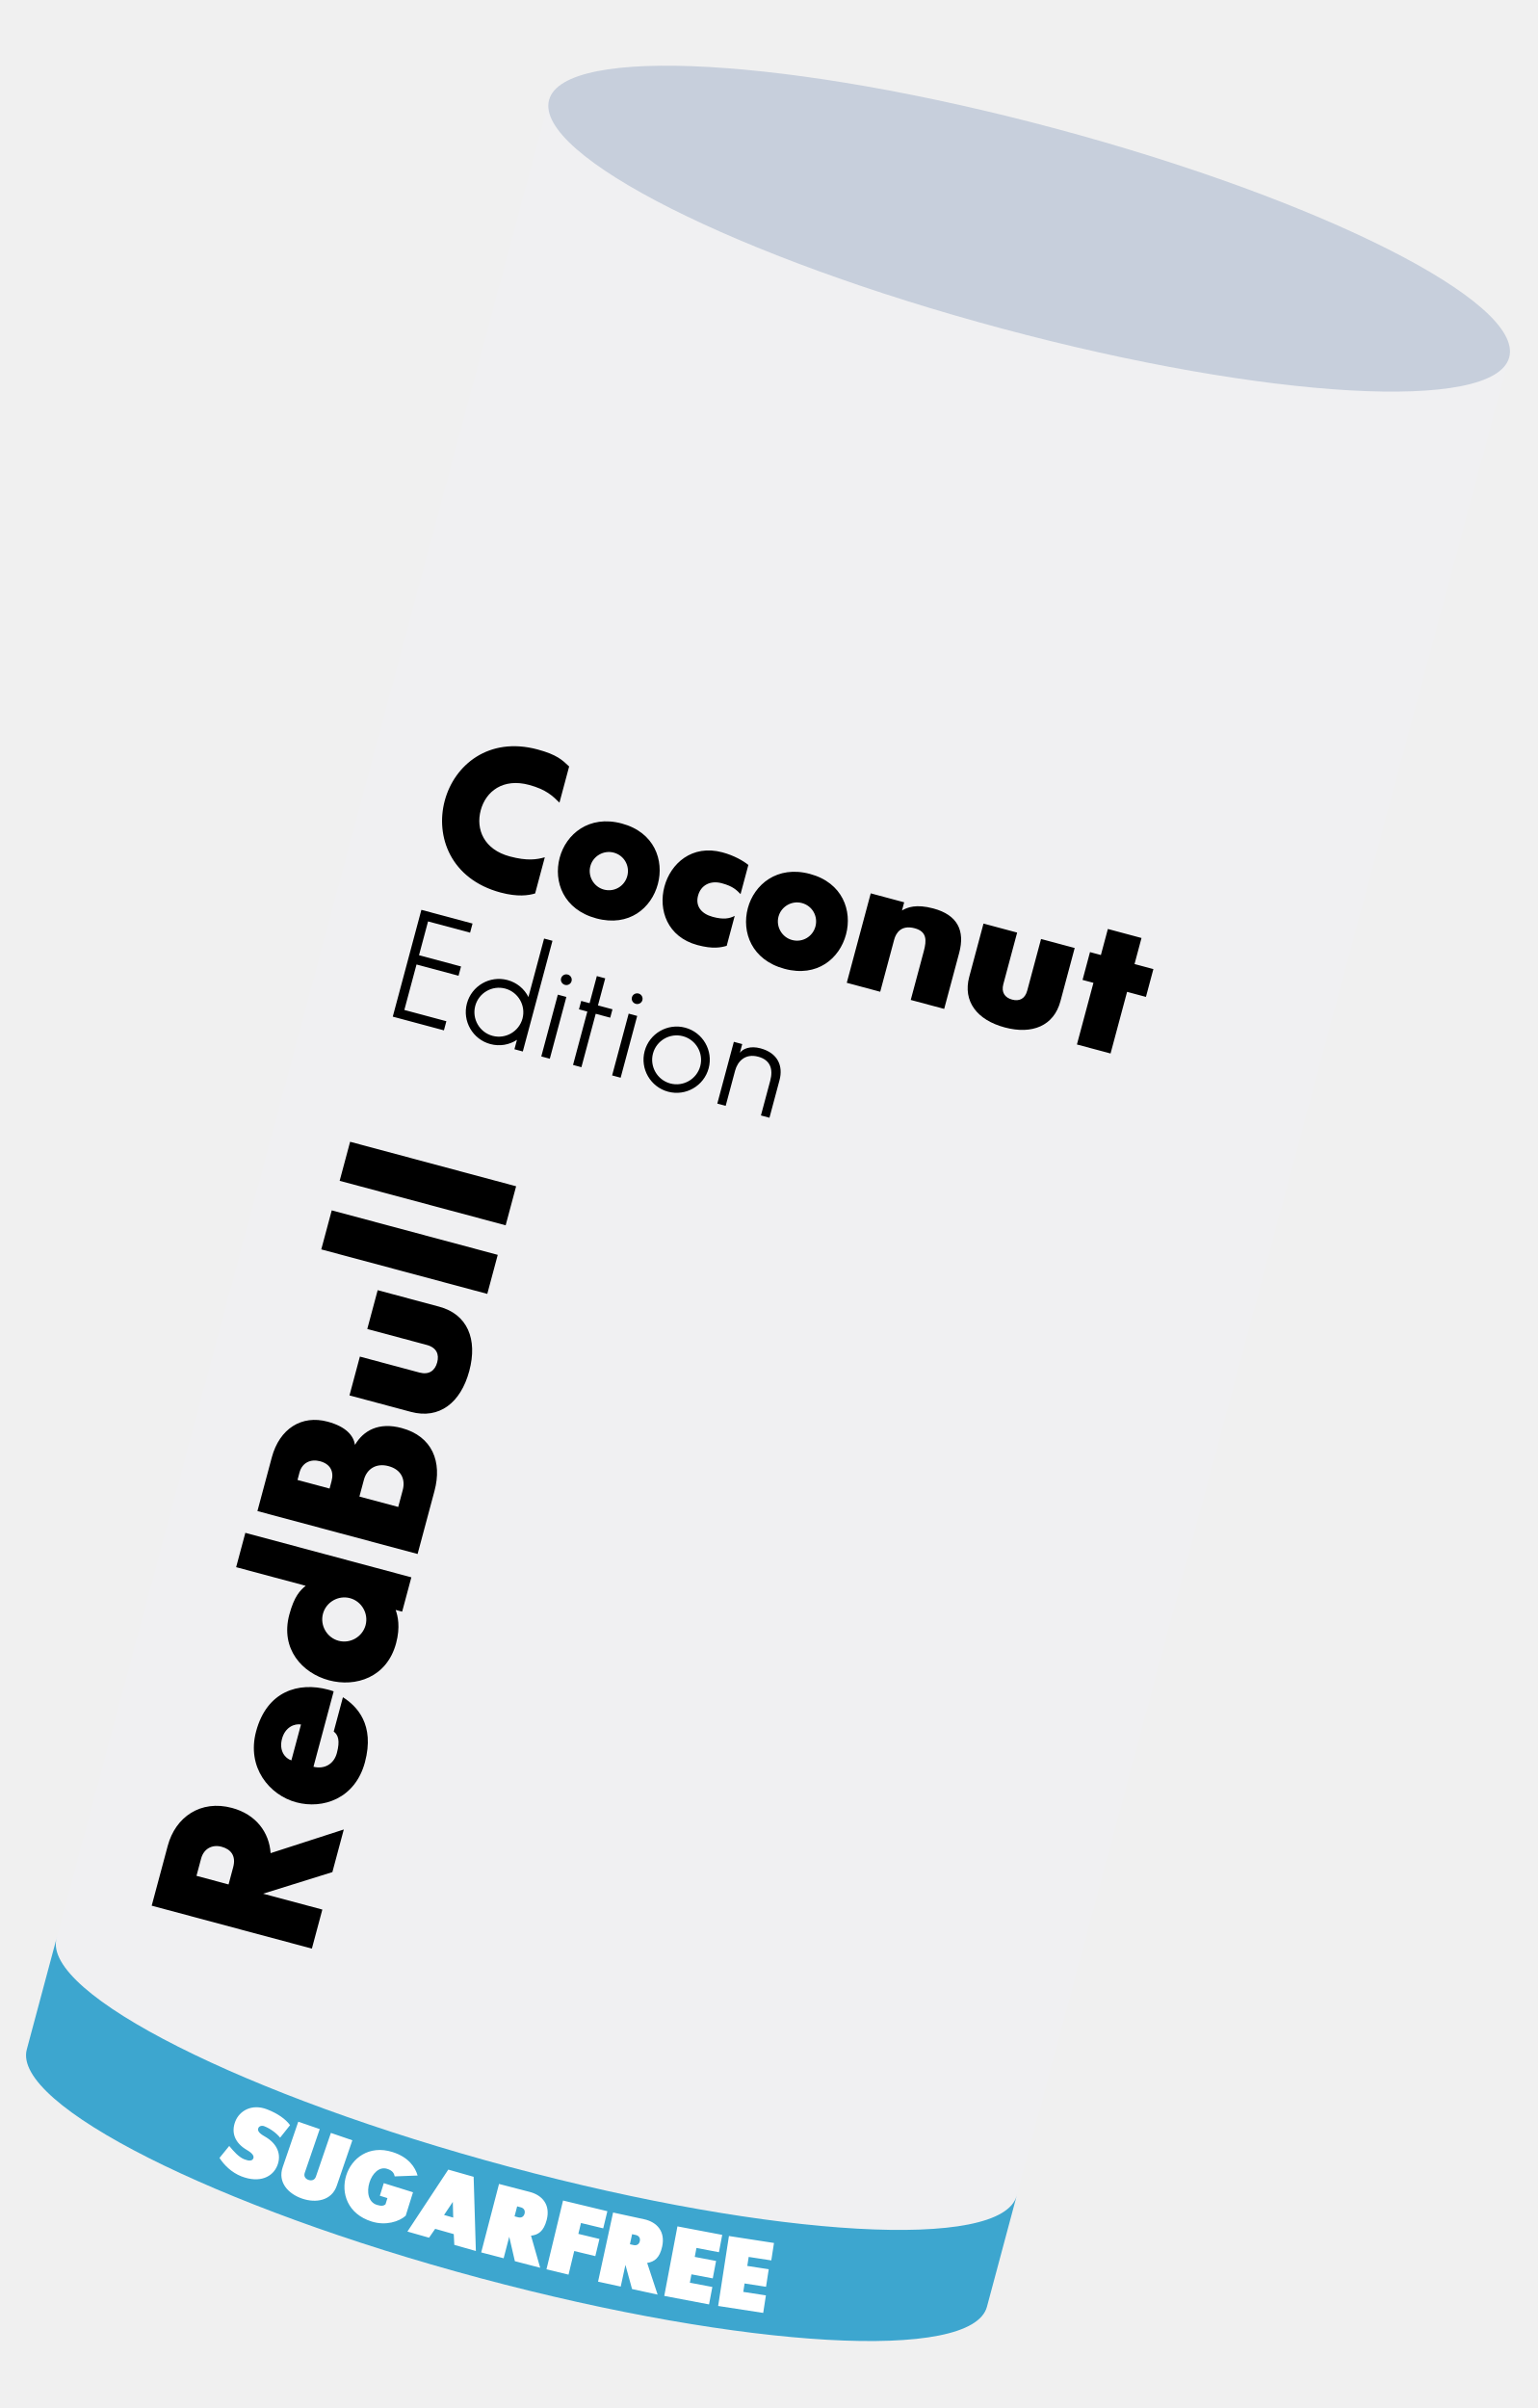
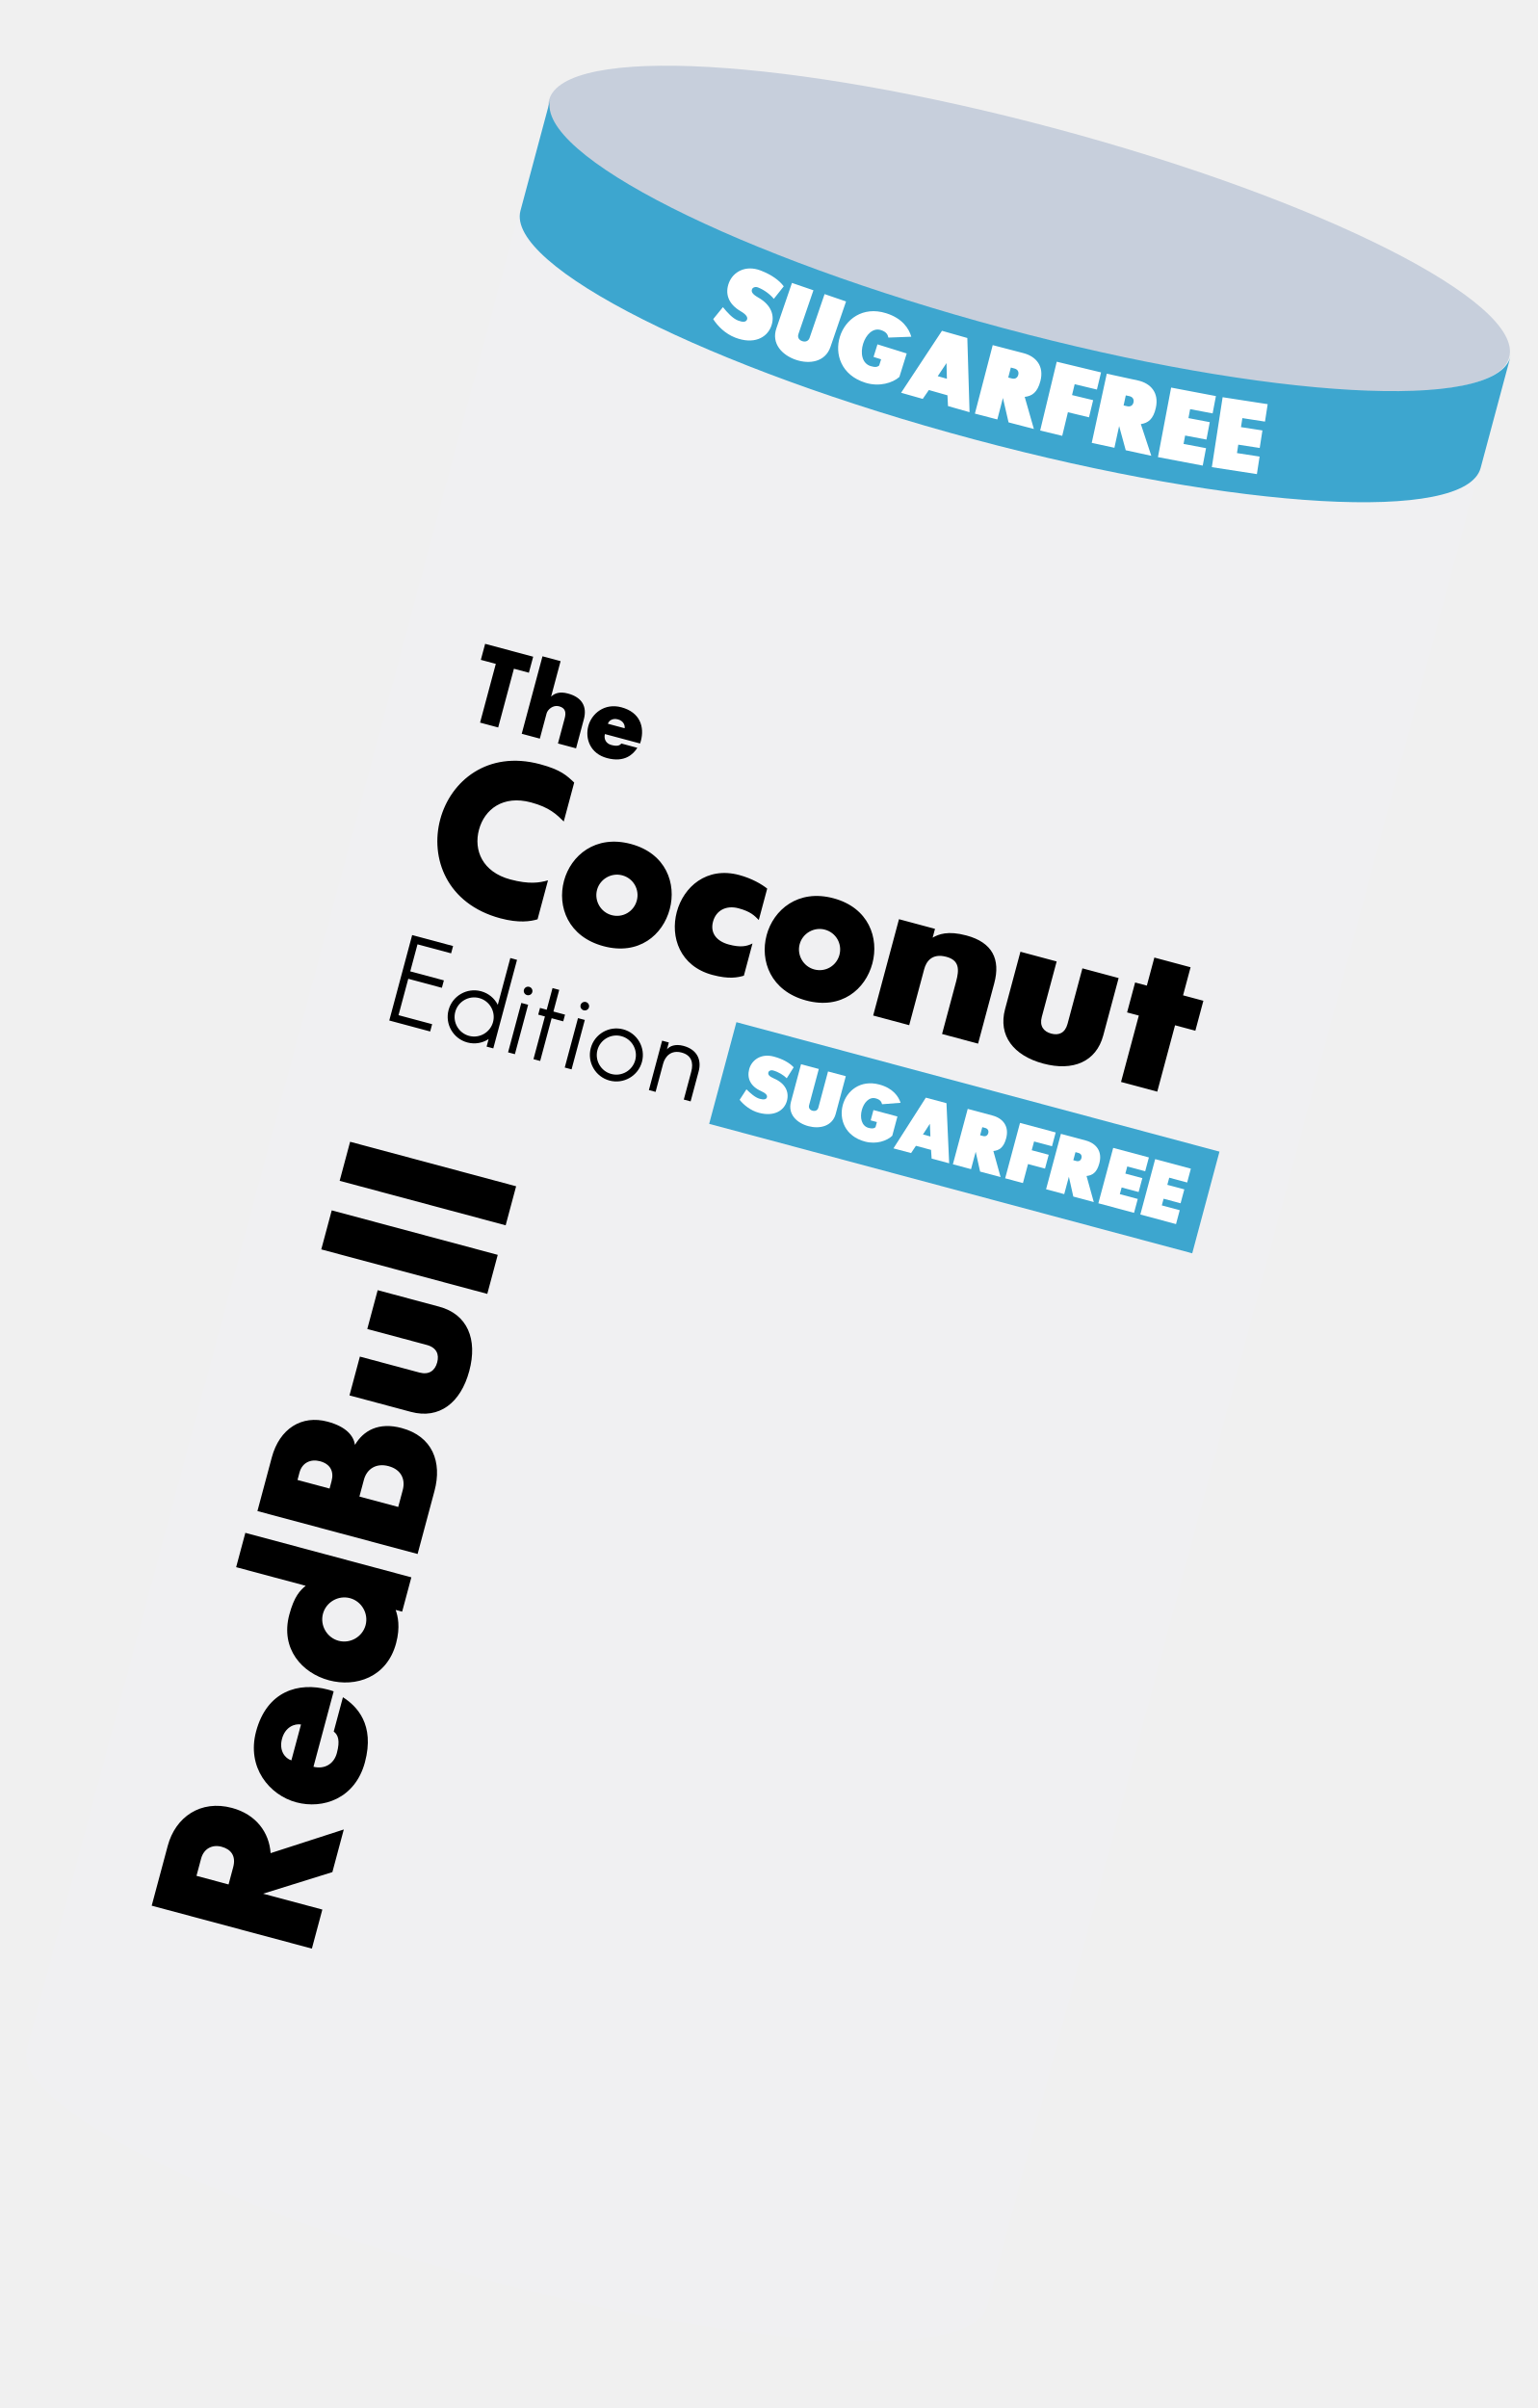
<svg xmlns="http://www.w3.org/2000/svg" width="993" height="1555" viewBox="0 0 993 1555" fill="none">
-   <path d="M637.428 1489.62C627.872 1525.28 481.305 1517 310.062 1471.12C138.819 1425.23 7.747 1359.12 17.304 1323.46L354.619 64.578L974.744 230.74L637.428 1489.62Z" fill="#F0F0F2" />
-   <ellipse cx="664.682" cy="147.66" rx="321" ry="66.857" transform="rotate(15 664.682 147.66)" fill="#C7CFDC" />
-   <path d="M36.736 1251.02C36.663 1251.24 36.594 1251.47 36.532 1251.7C26.976 1287.37 158.048 1353.48 329.29 1399.36C500.533 1445.24 647.1 1453.53 656.656 1417.86C656.718 1417.63 656.772 1417.4 656.822 1417.17L656.841 1417.17L637.43 1489.62C627.873 1525.28 481.306 1517 310.064 1471.12C138.821 1425.23 7.749 1359.12 17.305 1323.46L36.717 1251.01L36.736 1251.02Z" fill="#3DA6CF" />
-   <path d="M166.848 1374.24C166.202 1375.91 167.183 1377.45 170.833 1379.55C179.4 1384.37 181.802 1391.47 179.173 1398.28C176.29 1405.74 167.783 1410 155.962 1405.43C149.574 1402.97 144.583 1397.95 141.772 1393.5L148.051 1385.77C150.753 1389.08 154.235 1393.03 157.817 1394.42C160.921 1395.62 162.952 1395.51 163.621 1393.78C164.221 1392.23 162.987 1390.45 159.517 1388.42C151.391 1383.7 149.278 1376.92 151.953 1369.99C154.606 1363.13 162.571 1358.31 172.481 1362.14C179.406 1364.82 184.405 1368.39 187.34 1372.34L180.922 1380.43C178.739 1377.73 174.912 1374.68 170.673 1373.04C169.061 1372.41 167.333 1372.98 166.848 1374.24ZM206.507 1374.89L196.834 1403.1C196.066 1405.34 197.185 1407.01 199.243 1407.71C201.302 1408.42 203.27 1407.81 204.038 1405.57L213.711 1377.36L227.575 1382.11L217.508 1411.47C214.186 1421.16 204.012 1422.81 195.113 1419.76C186.092 1416.67 179.255 1409.18 182.576 1399.5L192.643 1370.13L206.507 1374.89ZM250.015 1400.55C244.821 1398.93 240.381 1403.72 238.609 1409.4C236.781 1415.26 237.744 1422.07 243.427 1423.84C246.42 1424.77 247.871 1424.42 248.966 1423.49L250.223 1419.45L245.335 1417.93L247.868 1409.8L266.748 1415.69L262.025 1430.84C257.748 1434.67 249.117 1437.41 240.074 1434.59C224.372 1429.7 220.116 1416.04 223.602 1404.85C227.087 1393.67 238.374 1384.99 253.405 1389.68C264.098 1393.01 268.237 1399.73 269.715 1404.88L254.928 1405.43C254.507 1403.56 253.681 1401.69 250.015 1400.55ZM289.527 1401.05L305.904 1405.7L307.339 1453.61L293.425 1449.66L293.07 1442.71L281.065 1439.3L277.11 1445.03L263.134 1441.06L289.527 1401.05ZM292.455 1421.91L286.799 1430.35L292.709 1432.03L292.455 1421.91ZM353.093 1433.53C351.158 1440.96 347.597 1443.21 342.967 1443.72L348.883 1464.44L332.531 1460.19L328.896 1444.43L325.285 1458.3L310.792 1454.53L322.302 1410.31L342.122 1415.46C350.421 1417.62 355.592 1423.93 353.093 1433.53ZM332.33 1431.23L334.683 1431.85C336.665 1432.36 338.272 1431.52 338.804 1429.48C339.32 1427.5 338.342 1425.92 336.36 1425.41L334.006 1424.79L332.33 1431.23ZM392.271 1427.92L389.603 1438.99L375.23 1435.53L373.536 1442.56L387.162 1445.84L384.493 1456.92L370.867 1453.63L367.194 1468.88L352.946 1465.44L363.651 1421.02L392.271 1427.92ZM427.676 1450.71C426.045 1458.21 422.579 1460.6 417.972 1461.31L424.726 1481.77L408.215 1478.18L403.942 1462.58L400.898 1476.59L386.263 1473.41L395.967 1428.76L415.98 1433.1C424.36 1434.93 429.782 1441.02 427.676 1450.71ZM406.837 1449.26L409.213 1449.78C411.215 1450.21 412.786 1449.31 413.235 1447.24C413.669 1445.24 412.628 1443.71 410.627 1443.27L408.25 1442.76L406.837 1449.26ZM466.456 1443.2L464.334 1454.4L449.809 1451.64L448.712 1457.43L462.483 1460.04L460.349 1471.29L446.579 1468.68L445.554 1474.09L460.079 1476.85L457.945 1488.1L429.02 1482.62L437.531 1437.72L466.456 1443.2ZM499.889 1448.43L498.152 1459.69L483.541 1457.44L482.643 1463.26L496.495 1465.39L494.749 1476.72L480.897 1474.58L480.057 1480.02L494.669 1482.27L492.922 1493.59L463.826 1489.11L470.793 1443.94L499.889 1448.43Z" fill="white" />
-   <path d="M310.48 523.26C307.182 535.566 312.576 548.586 329.277 553.061C340.579 556.089 346.777 555.058 351.878 553.598L345.62 576.954C341.373 578.239 334.354 579.319 323.304 576.358C291.032 567.711 281.058 540.14 287.249 517.035C293.406 494.056 315.603 475.509 347.121 483.954C359.678 487.319 363.183 490.815 367.591 494.957L361.333 518.313C356.958 514.045 352.835 509.845 341.659 506.851C324.958 502.376 313.777 510.954 310.48 523.26ZM424.89 570.874C420.751 586.319 406.383 598.754 385.162 593.068C363.94 587.381 357.338 569.327 361.476 553.882C365.548 538.688 380.36 526.103 401.581 531.789C422.802 537.476 428.961 555.68 424.89 570.874ZM381.283 559.324C379.533 565.854 383.486 572.7 390.016 574.45C396.797 576.267 403.392 572.246 405.141 565.717C406.891 559.187 403.189 552.408 396.409 550.591C389.879 548.842 383.033 552.794 381.283 559.324ZM450.843 578.366C449.026 585.147 452.948 590.101 460.356 592.086C467.263 593.937 471.091 593.213 474.526 591.441L469.344 610.779C465.701 611.822 460.541 612.996 450.495 610.305C430.906 605.056 425.116 587.488 429.119 572.546C433.123 557.603 446.955 545.159 466.544 550.407C474.204 552.46 480.012 555.9 483.341 558.542L478.294 577.378C475.752 574.812 473.46 572.314 466.177 570.362C458.769 568.377 452.66 571.586 450.843 578.366ZM546.413 603.436C542.275 618.881 527.907 631.316 506.685 625.63C485.464 619.944 478.862 601.89 483 586.444C487.071 571.25 501.883 558.665 523.105 564.351C544.326 570.038 550.484 588.242 546.413 603.436ZM502.807 591.886C501.057 598.416 505.01 605.262 511.539 607.012C518.32 608.829 524.915 604.809 526.665 598.279C528.415 591.749 524.713 584.97 517.932 583.153C511.403 581.404 504.556 585.356 502.807 591.886ZM546.898 634.655L562.375 576.893L583.974 582.68L582.56 587.954C586.063 585.932 591.651 583.661 602.827 586.655C618.398 590.827 623.368 600.907 619.499 615.348L609.809 651.512L588.211 645.725L596.656 614.207C598.54 607.175 598.698 601.564 590.787 599.445C581.997 597.089 578.657 602.52 577.513 606.79L568.496 640.442L546.898 634.655ZM656.934 602.23L648.018 635.506C646.571 640.905 649.037 644.258 653.683 645.503C658.204 646.714 661.982 645.169 663.463 639.644L672.379 606.368L694.103 612.189L684.884 646.595C680.644 662.417 666.703 668.237 648.872 663.459C631.041 658.682 621.752 646.637 625.991 630.815L635.21 596.409L656.934 602.23ZM706.21 634.679L699.178 632.795L703.989 614.838L711.021 616.722L715.53 599.896L737.254 605.717L732.745 622.543L744.925 625.807L740.114 643.763L727.934 640.5L717.268 680.306L695.544 674.485L706.21 634.679Z" fill="black" />
-   <path d="M303.612 602.284L276.47 595.011L270.62 616.841L297.763 624.114L296.158 630.103L269.016 622.83L261.148 652.194L288.29 659.467L286.711 665.359L253.677 656.508L272.156 587.541L305.191 596.392L303.612 602.284ZM351.409 606.084L356.818 607.534L337.665 679.012L332.256 677.563L333.887 671.478C328.981 674.718 322.776 675.851 316.691 674.221C305.293 671.166 298.505 659.409 301.559 648.011C304.613 636.613 316.37 629.825 327.768 632.879C333.854 634.509 338.661 638.593 341.289 643.852L351.409 606.084ZM306.942 649.557C304.69 657.96 309.711 666.656 318.114 668.908C326.518 671.16 335.214 666.139 337.465 657.736C339.717 649.332 334.697 640.636 326.293 638.385C317.89 636.133 309.194 641.153 306.942 649.557ZM365.793 643.792L355.103 683.685L349.598 682.21L360.287 642.317L365.793 643.792ZM369.141 633.612C368.65 635.447 366.716 636.482 364.881 635.99C363.045 635.499 361.888 633.636 362.38 631.8C362.898 629.868 364.831 628.834 366.667 629.325C368.502 629.817 369.659 631.68 369.141 633.612ZM379.341 653.22L373.931 651.77L375.381 646.361L380.79 647.811L385.475 630.327L390.884 631.777L386.199 649.26L395.569 651.771L394.119 657.18L384.75 654.669L375.51 689.153L370.101 687.703L379.341 653.22ZM411.542 656.051L400.853 695.943L395.347 694.468L406.036 654.575L411.542 656.051ZM414.891 645.871C414.399 647.706 412.465 648.741 410.63 648.249C408.795 647.757 407.638 645.894 408.129 644.059C408.647 642.127 410.581 641.092 412.416 641.584C414.251 642.076 415.409 643.939 414.891 645.871ZM457.694 689.847C454.64 701.245 442.882 708.033 431.484 704.979C420.086 701.925 413.298 690.168 416.352 678.77C419.406 667.372 431.164 660.584 442.562 663.638C453.96 666.692 460.748 678.449 457.694 689.847ZM421.736 680.316C419.484 688.719 424.504 697.415 432.908 699.667C441.311 701.918 450.007 696.898 452.259 688.494C454.511 680.091 449.49 671.395 441.087 669.143C432.683 666.892 423.987 671.912 421.736 680.316ZM463.275 712.669L473.964 672.777L479.373 674.226L477.872 679.828C479.93 677.17 484.596 675.211 491.165 676.971C502.369 679.974 505.915 688.378 503.456 697.554L496.96 721.799L491.454 720.323L497.459 697.914C499.503 690.283 497.443 684.451 489.715 682.381C481.215 680.103 476.371 685.431 474.766 691.419L468.684 714.119L463.275 712.669Z" fill="black" />
-   <path d="M208.185 1233.13L201.43 1258.34L97.979 1230.62L108.345 1191.94C113.314 1173.39 129.551 1162.06 149.835 1167.49C165.339 1171.65 173.876 1183.25 174.778 1196.7L222.045 1181.41L214.669 1208.94L169.934 1222.88L208.185 1233.13ZM147.622 1216.91L150.611 1205.75C152.552 1198.5 149.204 1194.19 143.119 1192.56C137.034 1190.93 131.6 1193.82 129.892 1200.2L126.902 1211.35L147.622 1216.91ZM202.459 1140.91C209.452 1142.63 215.621 1139.31 217.562 1132.07C219.736 1123.96 218.378 1120.33 215.54 1118.17L221.479 1096.01C230.372 1101.65 242.252 1113.53 235.691 1138.01C229.402 1161.49 208.58 1168.49 191.339 1163.87C174.097 1159.25 159.151 1141.42 165.402 1118.09C172.39 1092.01 192.794 1085.99 211.92 1091.11C213.079 1091.42 214.383 1091.77 215.503 1092.23L202.459 1140.91ZM194.404 1113.6C190.23 1112.94 184.189 1115.21 182.131 1122.89C180.074 1130.57 184.174 1135.55 188.192 1136.78L194.404 1113.6ZM152.517 1012.02L158.457 989.849L265.675 1018.58L259.735 1040.75L255.533 1039.62C256.959 1043.57 258.622 1050.7 255.827 1061.13C249.887 1083.3 229.694 1089.69 212.453 1085.07C195.211 1080.45 180.92 1064.82 186.859 1042.65C190.043 1030.77 193.854 1026.98 197.433 1024.05L152.517 1012.02ZM218.667 1059.56C226.201 1061.58 234.101 1057.02 236.12 1049.48C238.138 1041.95 233.578 1034.05 226.043 1032.03C218.509 1030.01 210.609 1034.57 208.591 1042.1C206.572 1049.64 211.133 1057.54 218.667 1059.56ZM211.549 918.049C223.72 921.311 228.351 927.21 229.272 933.047C234.703 923.788 244.585 918.205 259.364 922.165C279.358 927.522 285.629 944.11 280.62 962.801L269.711 1003.51L166.26 975.795L175.539 941.167C180.547 922.476 194.887 913.585 211.549 918.049ZM212.86 961.261L214.141 956.48C215.849 950.105 213.237 945.367 206.717 943.62C200.631 941.989 195.13 944.553 193.422 950.928L192.141 955.709L212.86 961.261ZM257.196 973.141L260.108 962.274C261.971 955.319 259.167 948.978 250.908 946.765C242.94 944.629 236.906 948.603 235.042 955.558L232.13 966.424L257.196 973.141ZM232.434 876.039L270.83 886.327C277.06 887.996 280.928 885.151 282.365 879.79C283.762 874.574 281.98 870.214 275.605 868.506L237.209 858.218L243.926 833.152L283.625 843.789C301.881 848.681 308.597 864.767 303.084 885.341C297.571 905.916 283.673 916.634 265.417 911.742L225.718 901.105L232.434 876.039ZM321.474 810.335L314.718 835.546L207.501 806.817L214.256 781.606L321.474 810.335ZM333.34 766.048L326.585 791.258L219.367 762.529L226.123 737.319L333.34 766.048Z" fill="black" />
+   <path d="M637.428 1489.62C627.871 1525.28 481.304 1517 310.061 1471.12C138.819 1425.23 7.746 1359.12 17.303 1323.46L354.618 64.578L974.743 230.74L637.428 1489.62Z" fill="#F0F0F2" />
+   <ellipse cx="664.681" cy="147.66" rx="321" ry="66.857" transform="rotate(15 664.681 147.66)" fill="#C7CFDC" />
+   <path d="M344.362 424.081L341.59 434.426L331.922 431.836L321.758 469.767L310.06 466.633L320.224 428.701L310.555 426.11L313.327 415.765L344.362 424.081ZM336.964 473.842L350.371 423.807L362.068 426.941L355.927 449.863C358.17 447.71 361.418 446.406 366.828 447.856C375.753 450.247 379.321 456.131 377.093 464.448L372.056 483.245L360.359 480.111L364.689 463.951C365.704 460.164 365.328 457.237 361.069 456.096C357.147 455.045 353.68 458.247 353.028 460.681L348.662 476.976L336.964 473.842ZM390.68 474.031C389.878 477.295 391.425 480.173 394.806 481.079C398.592 482.094 400.284 481.46 401.291 480.135L411.636 482.907C409.003 487.057 403.459 492.601 392.032 489.539C381.078 486.604 377.812 476.888 379.968 468.842C382.124 460.796 390.442 453.821 401.328 456.738C413.499 459.999 416.31 469.521 413.919 478.446C413.774 478.987 413.611 479.596 413.398 480.118L390.68 474.031ZM403.427 470.272C403.731 468.325 402.675 465.505 399.091 464.545C395.508 463.585 393.183 465.498 392.608 467.373L403.427 470.272Z" fill="black" />
+   <path d="M309.348 535.825C305.797 549.078 311.606 563.099 329.591 567.918C341.762 571.18 348.437 570.069 353.93 568.498L347.191 593.65C342.617 595.034 335.058 596.197 323.158 593.008C288.404 583.696 277.663 554.004 284.33 529.122C290.961 504.375 314.865 484.401 348.808 493.496C362.331 497.12 366.105 500.885 370.852 505.345L364.112 530.498C359.401 525.902 354.961 521.379 342.925 518.154C324.94 513.335 312.899 522.573 309.348 535.825ZM432.558 587.102C428.101 603.735 412.628 617.127 389.774 611.003C366.92 604.879 359.81 585.437 364.267 568.803C368.652 552.441 384.603 538.887 407.457 545.011C430.311 551.135 436.943 570.739 432.558 587.102ZM385.597 574.664C383.713 581.696 387.97 589.069 395.002 590.953C402.304 592.909 409.407 588.58 411.291 581.548C413.175 574.516 409.189 567.216 401.886 565.259C394.854 563.375 387.481 567.632 385.597 574.664ZM460.508 595.171C458.552 602.473 462.775 607.808 470.753 609.946C478.191 611.939 482.313 611.159 486.013 609.252L480.433 630.077C476.508 631.2 470.952 632.465 460.133 629.566C439.038 623.913 432.802 604.995 437.113 588.902C441.425 572.81 456.321 559.409 477.417 565.061C485.666 567.272 491.92 570.977 495.506 573.822L490.071 594.106C487.333 591.343 484.865 588.653 477.022 586.551C469.043 584.413 462.465 587.868 460.508 595.171ZM563.43 622.169C558.973 638.802 543.5 652.194 520.646 646.07C497.792 639.946 490.682 620.504 495.139 603.87C499.523 587.508 515.475 573.954 538.328 580.078C561.182 586.202 567.814 605.806 563.43 622.169ZM516.469 609.731C514.585 616.763 518.841 624.136 525.873 626.02C533.176 627.976 540.278 623.647 542.162 616.615C544.047 609.583 540.06 602.283 532.758 600.326C525.726 598.442 518.353 602.699 516.469 609.731ZM563.952 655.79L580.62 593.584L603.879 599.816L602.358 605.496C606.13 603.318 612.148 600.872 624.183 604.097C640.952 608.59 646.305 619.446 642.138 634.997L631.702 673.943L608.442 667.711L617.537 633.768C619.567 626.195 619.736 620.153 611.217 617.871C601.751 615.334 598.154 621.183 596.922 625.78L587.211 662.022L563.952 655.79ZM682.452 620.87L672.85 656.706C671.292 662.521 673.948 666.131 678.951 667.472C683.82 668.776 687.889 667.113 689.483 661.163L699.085 625.327L722.48 631.595L712.552 668.648C707.986 685.687 692.972 691.955 673.77 686.809C654.567 681.664 644.563 668.693 649.129 651.654L659.057 614.601L682.452 620.87ZM735.518 655.815L727.946 653.786L733.127 634.448L740.7 636.477L745.555 618.357L768.95 624.625L764.095 642.746L777.212 646.261L772.03 665.599L758.913 662.084L747.427 704.952L724.032 698.683L735.518 655.815Z" fill="black" />
+   <path d="M291.361 615.63L269.647 609.812L264.967 627.276L286.681 633.094L285.398 637.885L263.684 632.067L257.389 655.558L279.103 661.376L277.84 666.09L251.412 659.009L266.196 603.835L292.624 610.916L291.361 615.63ZM329.598 618.67L333.926 619.83L318.603 677.013L314.276 675.853L315.581 670.985C311.656 673.577 306.692 674.484 301.824 673.179C292.706 670.736 287.275 661.33 289.718 652.212C292.161 643.093 301.567 637.663 310.686 640.106C315.554 641.41 319.4 644.677 321.502 648.884L329.598 618.67ZM294.025 653.448C292.223 660.171 296.24 667.128 302.963 668.929C309.685 670.73 316.642 666.714 318.443 659.991C320.245 653.268 316.228 646.312 309.506 644.51C302.783 642.709 295.826 646.725 294.025 653.448ZM341.105 648.836L332.554 680.751L328.149 679.57L336.701 647.656L341.105 648.836ZM343.784 640.692C343.391 642.161 341.844 642.988 340.376 642.595C338.908 642.202 337.982 640.711 338.375 639.243C338.789 637.697 340.336 636.87 341.804 637.263C343.273 637.656 344.198 639.147 343.784 640.692ZM351.944 656.379L347.616 655.219L348.776 650.892L353.103 652.051L356.851 638.065L361.178 639.224L357.431 653.211L364.926 655.219L363.767 659.547L356.271 657.538L348.879 685.125L344.552 683.965L351.944 656.379ZM377.705 658.643L369.153 690.557L364.749 689.377L373.3 657.463L377.705 658.643ZM380.384 650.499C379.99 651.967 378.443 652.795 376.975 652.402C375.507 652.008 374.581 650.518 374.975 649.05C375.389 647.504 376.936 646.676 378.404 647.07C379.872 647.463 380.798 648.954 380.384 650.499ZM414.626 685.681C412.183 694.799 402.777 700.229 393.659 697.786C384.54 695.343 379.11 685.937 381.553 676.819C383.996 667.7 393.402 662.27 402.521 664.713C411.639 667.156 417.07 676.562 414.626 685.681ZM385.86 678.055C384.058 684.778 388.075 691.735 394.797 693.536C401.52 695.338 408.477 691.321 410.278 684.598C412.08 677.875 408.063 670.919 401.34 669.118C394.618 667.316 387.661 671.333 385.86 678.055ZM419.091 703.938L427.642 672.024L431.97 673.184L430.769 677.665C432.415 675.539 436.148 673.972 441.403 675.38C450.367 677.782 453.203 684.505 451.236 691.846L446.039 711.242L441.634 710.062L446.438 692.134C448.074 686.029 446.425 681.364 440.243 679.707C433.443 677.885 429.568 682.147 428.284 686.938L423.418 705.098L419.091 703.938Z" fill="black" />
+   <rect width="323" height="67.972" transform="translate(475.613 660.088) rotate(15)" fill="#3DA6CF" />
+   <path d="M496.251 692.532C495.875 693.935 496.799 695.096 499.922 696.469C507.243 699.612 509.792 705.129 508.262 710.841C506.584 717.104 500.096 721.274 490.175 718.615C484.814 717.179 480.357 713.568 477.708 710.226L482.1 703.455C484.563 705.887 487.711 708.772 490.717 709.577C493.323 710.275 494.95 710.013 495.34 708.56C495.689 707.257 494.541 705.929 491.569 704.596C484.612 701.497 482.323 696.211 483.88 690.399C485.424 684.636 491.427 680.069 499.745 682.298C505.557 683.855 509.895 686.306 512.602 689.233L508.129 696.305C506.136 694.322 502.787 692.189 499.23 691.236C497.877 690.873 496.533 691.48 496.251 692.532Z" fill="white" />
+   <path d="M528.835 690.307L522.578 713.657C522.082 715.511 523.079 716.799 524.783 717.255C526.487 717.711 528.044 717.109 528.541 715.255L534.798 691.905L546.272 694.98L539.76 719.281C537.612 727.298 529.477 729.2 522.111 727.226C514.645 725.226 508.701 719.551 510.849 711.534L517.361 687.233L528.835 690.307Z" fill="white" />
+   <path d="M565.564 709.279C561.305 708.137 557.865 712.156 556.617 716.816C555.328 721.627 556.331 727.104 560.99 728.353C563.446 729.011 564.609 728.678 565.465 727.887L566.351 724.58L562.343 723.506L564.129 716.842L579.611 720.991L576.282 733.417C572.943 736.658 566.043 739.159 558.627 737.172C545.75 733.721 541.857 722.797 544.314 713.627C546.771 704.458 555.628 697.057 567.954 700.36C576.723 702.709 580.295 708.016 581.66 712.141L569.703 713.073C569.301 711.569 568.571 710.084 565.564 709.279Z" fill="white" />
+   <path d="M597.96 708.829L611.288 712.4L613.026 751.211L601.702 748.177L601.331 742.546L591.56 739.928L588.424 744.619L577.049 741.571L597.96 708.829ZM600.583 725.697L596.1 732.605L600.91 733.894L600.583 725.697Z" fill="white" />
+   <path d="M649.838 735.082C648.227 741.095 645.328 742.896 641.572 743.285L646.246 760.112L633.018 756.568L630.163 743.773L627.156 754.997L615.431 751.855L625.017 716.079L641.051 720.376C647.765 722.175 651.919 727.315 649.838 735.082ZM633.023 733.1L634.927 733.611C636.53 734.04 637.838 733.37 638.281 731.717C638.711 730.113 637.927 728.829 636.323 728.399L634.419 727.889L633.023 733.1Z" fill="white" />
+   <path d="M681.834 731.303L679.444 740.222L667.87 737.121L666.352 742.783L677.326 745.723L674.936 754.642L663.963 751.702L660.673 763.978L649.199 760.903L658.785 725.127L681.834 731.303Z" fill="white" />
+   <path d="M710.025 751.209C708.414 757.222 705.515 759.023 701.758 759.412L706.433 776.239L693.205 772.695L690.35 759.9L687.342 771.124L675.617 767.982L685.204 732.206L701.238 736.502C707.952 738.302 712.106 743.442 710.025 751.209ZM693.21 749.227L695.114 749.737C696.717 750.167 698.024 749.497 698.467 747.844C698.897 746.24 698.113 744.956 696.51 744.526L694.606 744.016L693.21 749.227Z" fill="white" />
+   <path d="M742.02 747.43L739.631 756.349L728.056 753.248L726.821 757.857L737.794 760.798L735.391 769.767L724.418 766.827L723.263 771.136L734.838 774.237L732.434 783.206L709.385 777.03L718.971 741.254L742.02 747.43Z" fill="white" />
+   <path d="M769.129 754.694L766.739 763.613L755.164 760.511L753.929 765.121L764.903 768.061L762.499 777.031L751.526 774.09L750.371 778.399L761.946 781.501L759.543 790.47L736.494 784.294L746.08 748.518L769.129 754.694Z" fill="white" />
+   <path d="M208.185 1233.13L201.43 1258.34L97.98 1230.62L108.345 1191.94C113.315 1173.39 129.551 1162.06 149.836 1167.49C165.339 1171.65 173.876 1183.25 174.778 1196.7L222.045 1181.41L214.669 1208.94L169.935 1222.88L208.185 1233.13ZM147.622 1216.91L150.611 1205.75C152.552 1198.5 149.205 1194.19 143.119 1192.56C137.034 1190.93 131.6 1193.82 129.892 1200.2L126.903 1211.35L147.622 1216.91ZM202.459 1140.91C209.452 1142.63 215.621 1139.31 217.562 1132.07C219.736 1123.96 218.378 1120.33 215.54 1118.17L221.48 1096.01C230.372 1101.65 242.252 1113.53 235.691 1138.01C229.402 1161.49 208.581 1168.49 191.339 1163.87C174.097 1159.25 159.151 1141.42 165.402 1118.09C172.39 1092.01 192.795 1085.99 211.92 1091.11C213.079 1091.42 214.383 1091.77 215.503 1092.23L202.459 1140.91ZM194.404 1113.6C190.231 1112.94 184.189 1115.21 182.131 1122.89C180.074 1130.57 184.174 1135.55 188.192 1136.78L194.404 1113.6ZM152.518 1012.02L158.458 989.849L265.675 1018.58L259.735 1040.75L255.534 1039.62C256.959 1043.57 258.622 1050.7 255.827 1061.13C249.887 1083.3 229.695 1089.69 212.453 1085.07C195.211 1080.45 180.92 1064.82 186.86 1042.65C190.043 1030.77 193.855 1026.98 197.433 1024.05L152.518 1012.02ZM218.667 1059.56C226.201 1061.58 234.101 1057.02 236.12 1049.48C238.139 1041.95 233.578 1034.05 226.044 1032.03C218.509 1030.01 210.61 1034.57 208.591 1042.1C206.572 1049.64 211.133 1057.54 218.667 1059.56ZM211.55 918.049C223.72 921.311 228.351 927.21 229.272 933.047C234.703 923.788 244.585 918.205 259.364 922.165C279.358 927.522 285.629 944.11 280.621 962.801L269.711 1003.51L166.261 975.795L175.539 941.167C180.548 922.476 194.887 913.585 211.55 918.049ZM212.86 961.261L214.141 956.48C215.85 950.105 213.237 945.367 206.717 943.62C200.632 941.989 195.131 944.553 193.422 950.928L192.141 955.709L212.86 961.261ZM257.196 973.141L260.108 962.274C261.972 955.319 259.167 948.978 250.909 946.765C242.94 944.629 236.906 948.603 235.042 955.558L232.131 966.424L257.196 973.141ZM232.434 876.039L270.83 886.327C277.06 887.996 280.929 885.151 282.365 879.79C283.763 874.574 281.98 870.214 275.605 868.506L237.21 858.218L243.926 833.152L283.626 843.789C301.882 848.681 308.597 864.767 303.084 885.341C297.571 905.916 283.674 916.634 265.418 911.742L225.718 901.105L232.434 876.039ZM321.474 810.335L314.719 835.546L207.501 806.817L214.256 781.606L321.474 810.335ZM333.341 766.048L326.585 791.258L219.368 762.529L226.123 737.319L333.341 766.048Z" fill="black" />
+   <path d="M355.59 63.583C355.517 63.81 355.448 64.037 355.387 64.268C345.83 99.934 476.903 166.043 648.145 211.927C819.388 257.811 965.954 266.095 975.511 230.429C975.573 230.199 975.627 229.968 975.677 229.735L975.696 229.74L956.284 302.184C946.728 337.85 800.161 329.567 628.918 283.683C457.676 237.798 326.603 171.688 336.16 136.023L355.572 63.578L355.59 63.583Z" fill="#3DA6CF" />
+   <path d="M485.703 186.802C485.057 188.474 486.038 190.019 489.688 192.115C498.255 196.934 500.657 204.037 498.027 210.843C495.144 218.305 486.637 222.566 474.817 217.999C468.429 215.532 463.437 210.516 460.627 206.068L466.906 198.34C469.608 201.647 473.089 205.6 476.671 206.983C479.776 208.183 481.807 208.076 482.476 206.344C483.075 204.792 481.842 203.012 478.371 200.985C470.245 196.268 468.133 189.482 470.808 182.557C473.46 175.692 481.426 170.879 491.336 174.708C498.261 177.383 503.26 180.961 506.195 184.907L499.777 192.994C497.594 190.298 493.766 187.242 489.528 185.604C487.916 184.981 486.187 185.548 485.703 186.802ZM525.361 187.453L515.689 215.665C514.921 217.905 516.04 219.574 518.098 220.28C520.156 220.985 522.125 220.375 522.893 218.135L532.566 189.923L546.43 194.676L536.362 224.039C533.041 233.725 522.867 235.379 513.967 232.327C504.947 229.234 498.109 221.748 501.43 212.062L511.498 182.7L525.361 187.453ZM568.87 213.118C563.676 211.499 559.235 216.282 557.464 221.964C555.636 227.83 556.599 234.633 562.281 236.404C565.275 237.338 566.726 236.985 567.821 236.053L569.078 232.02L564.19 230.497L566.723 222.37L585.603 228.255L580.88 243.408C576.602 247.237 567.972 249.977 558.929 247.158C543.226 242.263 538.971 228.602 542.457 217.42C545.942 206.239 557.229 197.557 572.26 202.242C582.952 205.575 587.092 212.296 588.569 217.449L573.783 218.001C573.362 216.127 572.536 214.261 568.87 213.118ZM608.382 213.619L624.759 218.268L626.194 266.177L612.28 262.227L611.925 255.274L599.919 251.866L595.964 257.596L581.989 253.628L608.382 213.619ZM611.31 234.475L605.654 242.916L611.564 244.594L611.31 234.475ZM671.948 246.097C670.013 253.529 666.452 255.777 661.821 256.291L667.737 277.009L651.386 272.753L647.751 256.993L644.14 270.867L629.646 267.095L641.157 222.872L660.976 228.031C669.276 230.191 674.446 236.497 671.948 246.097ZM651.184 243.801L653.538 244.413C655.52 244.929 657.127 244.091 657.659 242.047C658.175 240.065 657.197 238.488 655.215 237.972L652.861 237.359L651.184 243.801ZM711.126 240.483L708.457 251.558L694.085 248.095L692.391 255.126L706.016 258.409L703.348 269.484L689.722 266.201L686.048 281.444L671.8 278.011L682.505 233.586L711.126 240.483ZM746.531 263.276C744.9 270.781 741.433 273.171 736.827 273.873L743.581 294.334L727.07 290.746L722.797 275.147L719.753 289.156L705.118 285.976L714.821 241.322L734.834 245.671C743.215 247.492 748.637 253.582 746.531 263.276ZM725.691 261.826L728.068 262.342C730.069 262.777 731.641 261.874 732.089 259.81C732.524 257.809 731.483 256.273 729.481 255.838L727.105 255.322L725.691 261.826ZM785.311 255.771L783.189 266.963L768.664 264.21L767.567 269.995L781.338 272.605L779.204 283.861L765.433 281.25L764.408 286.658L778.934 289.411L776.8 300.667L747.875 295.184L756.386 250.287L785.311 255.771ZM818.743 260.999L817.007 272.257L802.396 270.004L801.498 275.823L815.35 277.96L813.603 289.282L799.751 287.145L798.912 292.584L813.523 294.838L811.777 306.16L782.681 301.672L789.648 256.51L818.743 260.999Z" fill="white" />
</svg>
